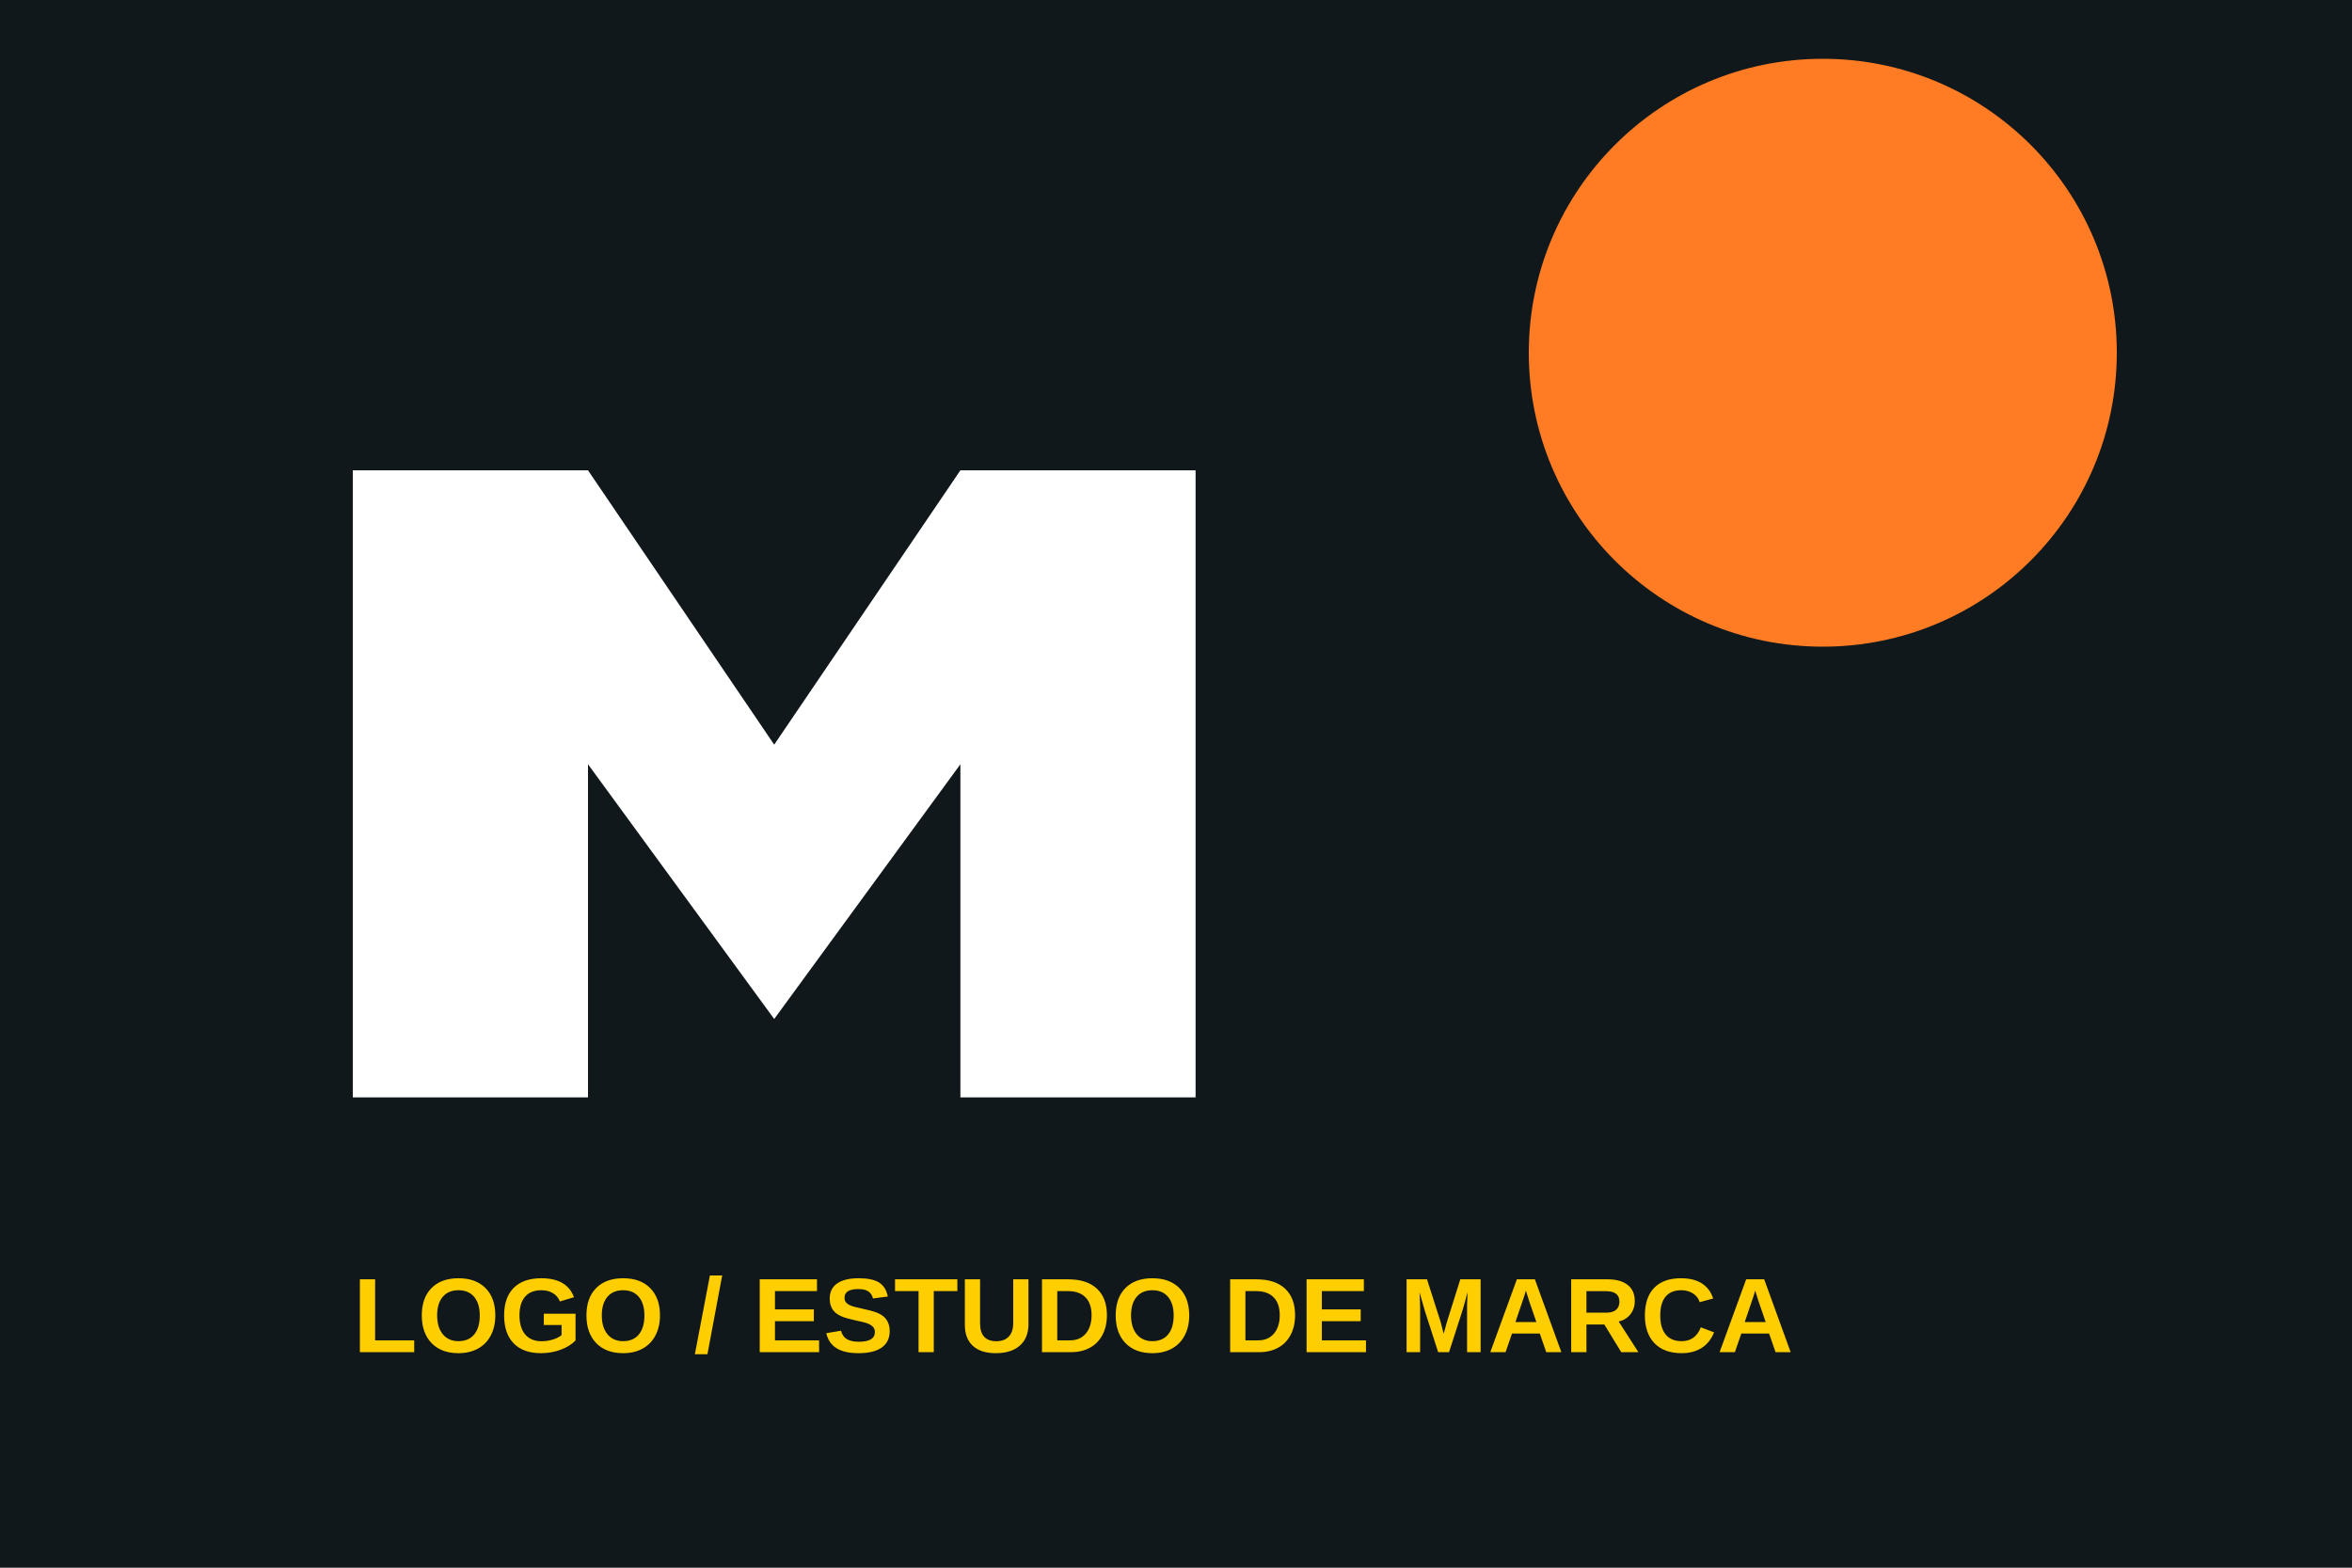
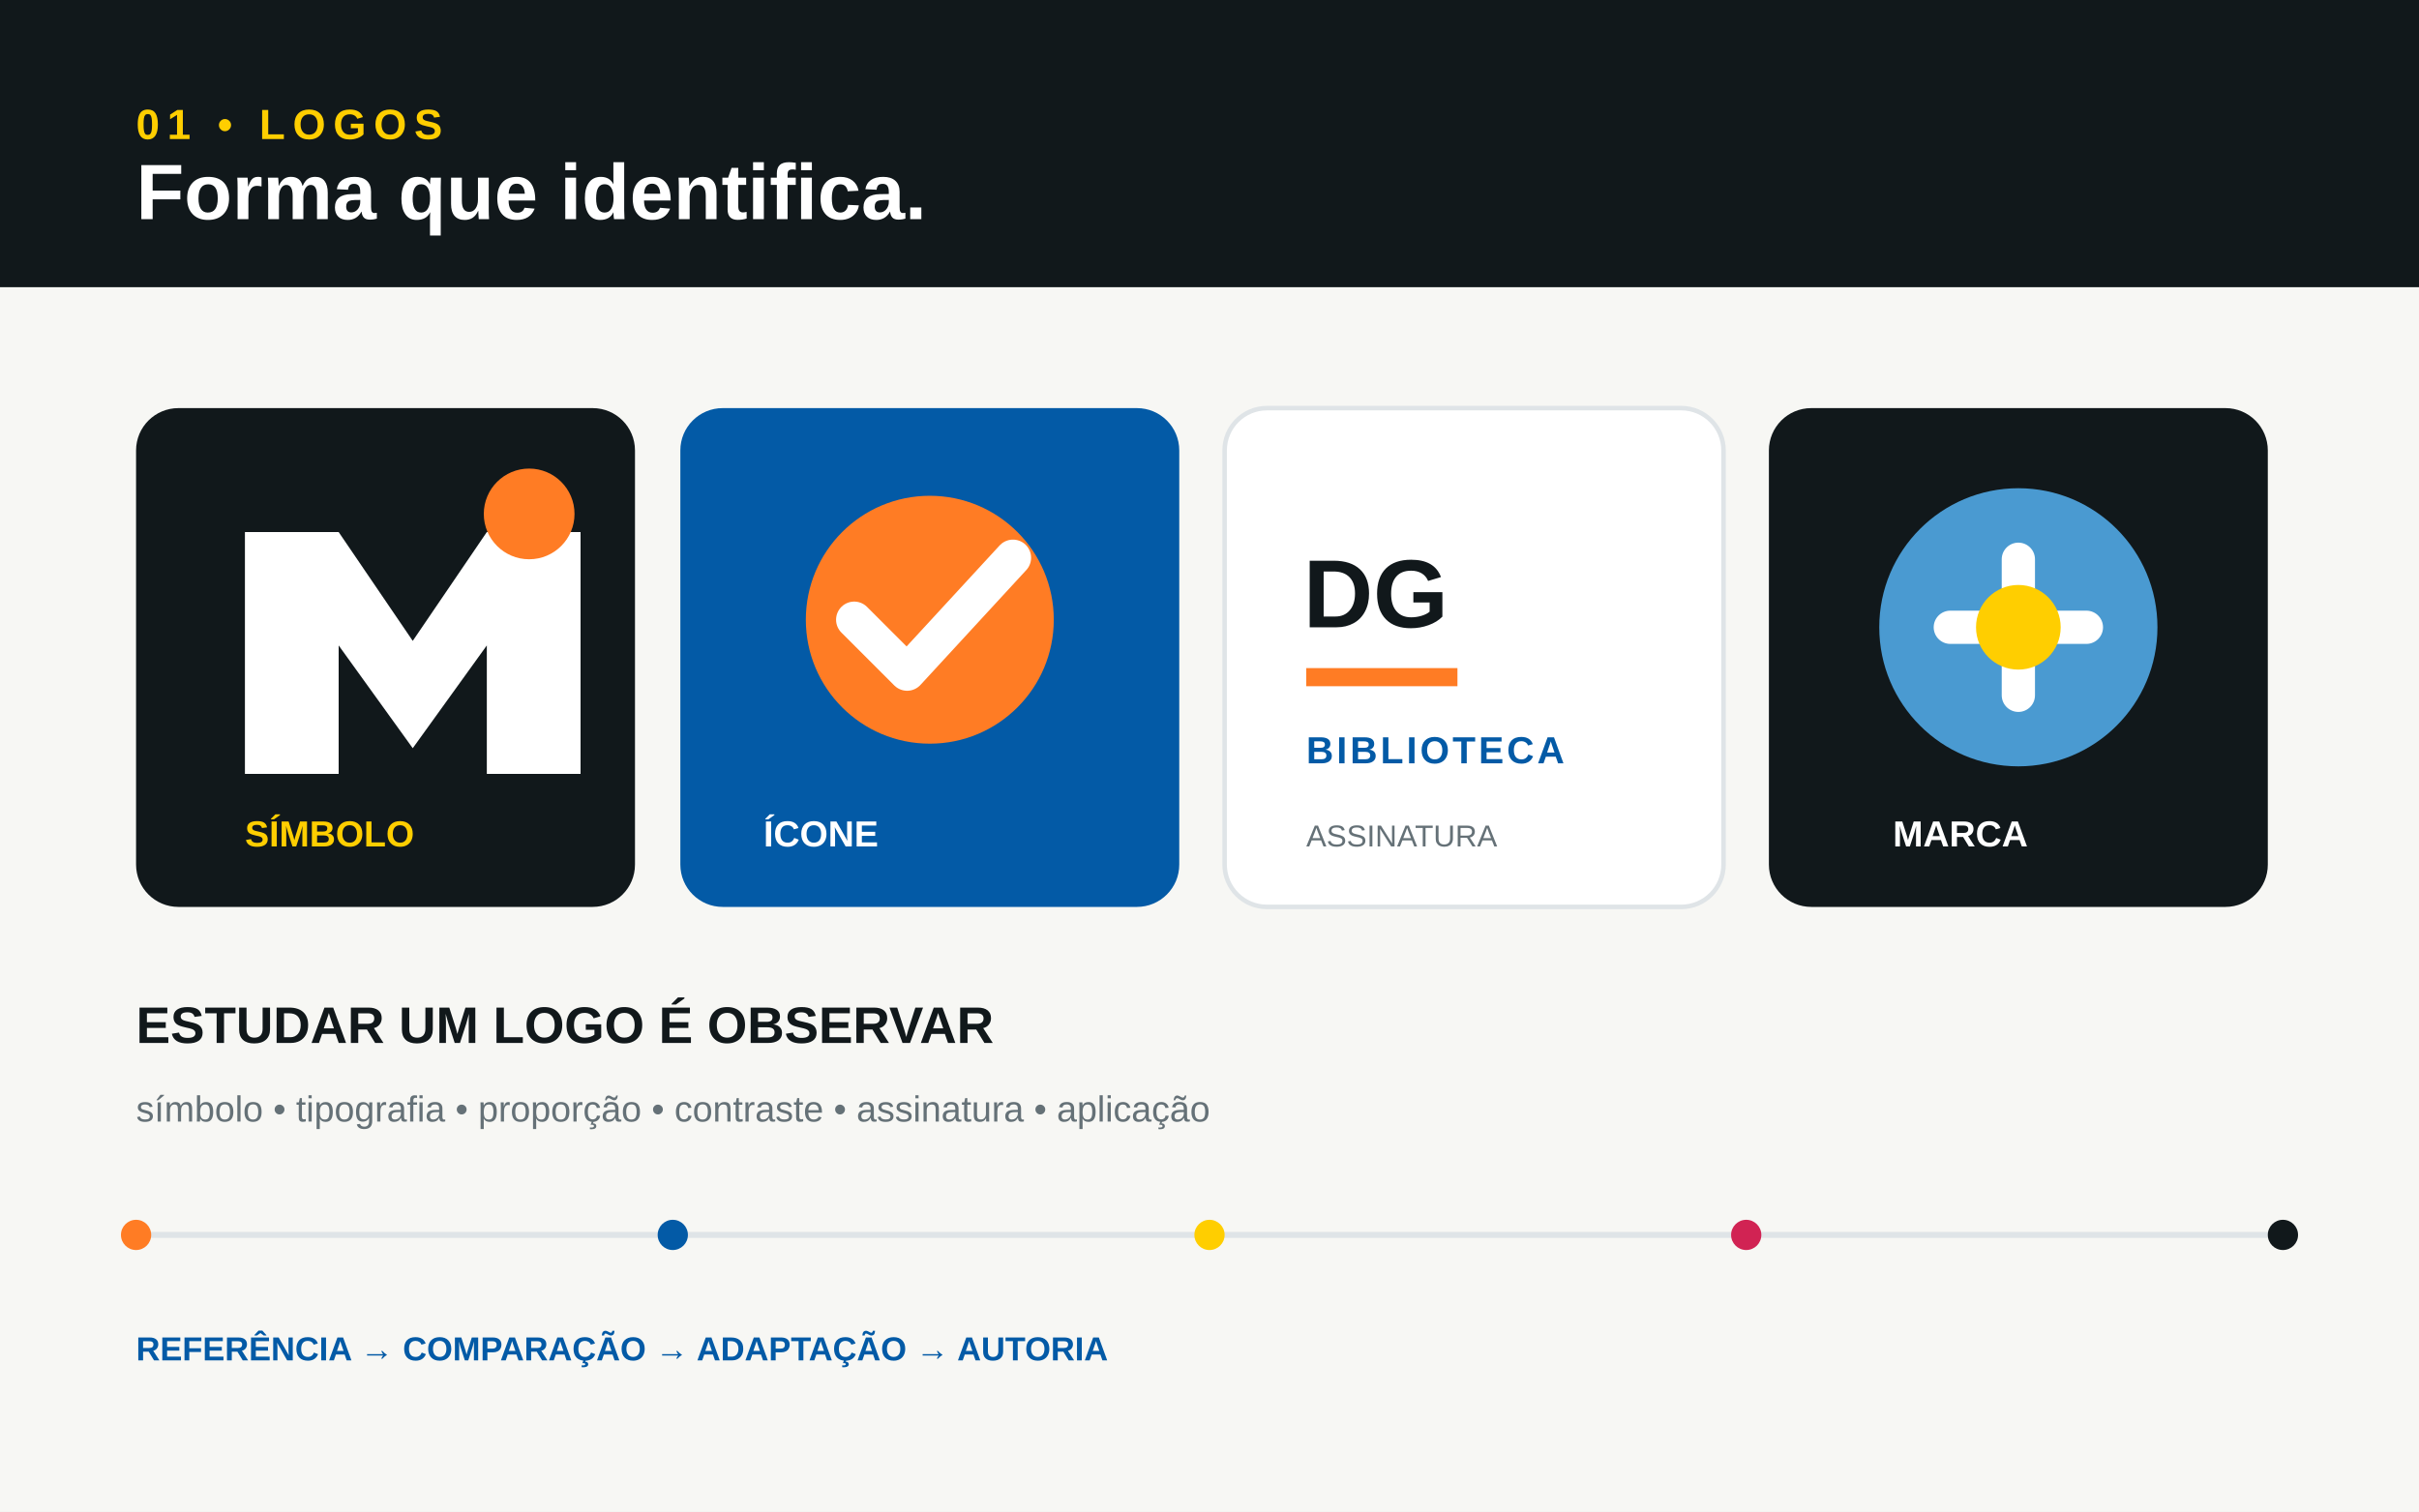
- <svg xmlns="http://www.w3.org/2000/svg" viewBox="0 0 1200 800">
-   <rect width="1200" height="800" fill="#11181b" />
-   <circle cx="930" cy="180" r="150" fill="#ff7c24" />
-   <path d="M180 560V240h120l95 140 95-140h120v320H490V390l-95 130-95-130v170Z" fill="#fff" />
-   <text x="180" y="690" fill="#ffce00" font-family="Arial,sans-serif" font-size="54" font-weight="900">LOGO / ESTUDO DE MARCA</text>
+ <svg xmlns="http://www.w3.org/2000/svg" viewBox="0 0 1600 1000">
+   <rect width="1600" height="1000" fill="#f7f7f4" />
+   <rect width="1600" height="190" fill="#11181b" />
+   <text x="90" y="92" fill="#ffce00" font-family="Arial,sans-serif" font-size="28" font-weight="700" letter-spacing="5">01 • LOGOS</text>
+   <text x="90" y="145" fill="#ffffff" font-family="Arial,sans-serif" font-size="52" font-weight="900">Forma que identifica.</text>
+   <g transform="translate(90 270)">
+     <rect width="330" height="330" rx="28" fill="#11181b" />
+     <path d="M72 242V82h62l49 72 49-72h62v160h-62v-85l-49 68-49-68v85Z" fill="#fff" />
+     <circle cx="260" cy="70" r="30" fill="#ff7c24" />
+     <text x="72" y="290" fill="#ffce00" font-family="Arial,sans-serif" font-size="24" font-weight="900">SÍMBOLO</text>
+   </g>
+   <g transform="translate(450 270)">
+     <rect width="330" height="330" rx="28" fill="#035aa6" />
+     <circle cx="165" cy="140" r="82" fill="#ff7c24" />
+     <path d="M115 140l35 35 70-76" fill="none" stroke="#fff" stroke-width="24" stroke-linecap="round" stroke-linejoin="round" />
+     <text x="55" y="290" fill="#fff" font-family="Arial,sans-serif" font-size="24" font-weight="900">ÍCONE</text>
+   </g>
+   <g transform="translate(810 270)">
+     <rect width="330" height="330" rx="28" fill="#fff" stroke="#dfe4e7" stroke-width="3" />
+     <text x="52" y="145" fill="#11181b" font-family="Arial,sans-serif" font-size="64" font-weight="900">DG</text>
+     <rect x="54" y="172" width="100" height="12" fill="#ff7c24" />
+     <text x="54" y="235" fill="#035aa6" font-family="Arial,sans-serif" font-size="25" font-weight="700" letter-spacing="2">BIBLIOTECA</text>
+     <text x="54" y="290" fill="#657177" font-family="Arial,sans-serif" font-size="20">ASSINATURA</text>
+   </g>
+   <g transform="translate(1170 270)">
+     <rect width="330" height="330" rx="28" fill="#11181b" />
+     <circle cx="165" cy="145" r="92" fill="#4a9ad1" />
+     <path d="M120 145h90M165 100v90" stroke="#fff" stroke-width="22" stroke-linecap="round" />
+     <circle cx="165" cy="145" r="28" fill="#ffce00" />
+     <text x="82" y="290" fill="#fff" font-family="Arial,sans-serif" font-size="24" font-weight="900">MARCA</text>
+   </g>
+   <text x="90" y="690" fill="#11181b" font-family="Arial,sans-serif" font-size="34" font-weight="900">ESTUDAR UM LOGO É OBSERVAR</text>
+   <text x="90" y="742" fill="#657177" font-family="Arial,sans-serif" font-size="24">símbolo • tipografia • proporção • contraste • assinatura • aplicação</text>
+   <g transform="translate(90 815)">
+     <rect width="1420" height="4" fill="#dfe4e7" />
+     <circle cx="0" cy="2" r="10" fill="#ff7c24" />
+     <circle cx="355" cy="2" r="10" fill="#035aa6" />
+     <circle cx="710" cy="2" r="10" fill="#ffce00" />
+     <circle cx="1065" cy="2" r="10" fill="#d12353" />
+     <circle cx="1420" cy="2" r="10" fill="#11181b" />
+   </g>
+   <text x="90" y="900" fill="#035aa6" font-family="Arial,sans-serif" font-size="22" font-weight="700">REFERÊNCIA → COMPARAÇÃO → ADAPTAÇÃO → AUTORIA</text>
</svg>
